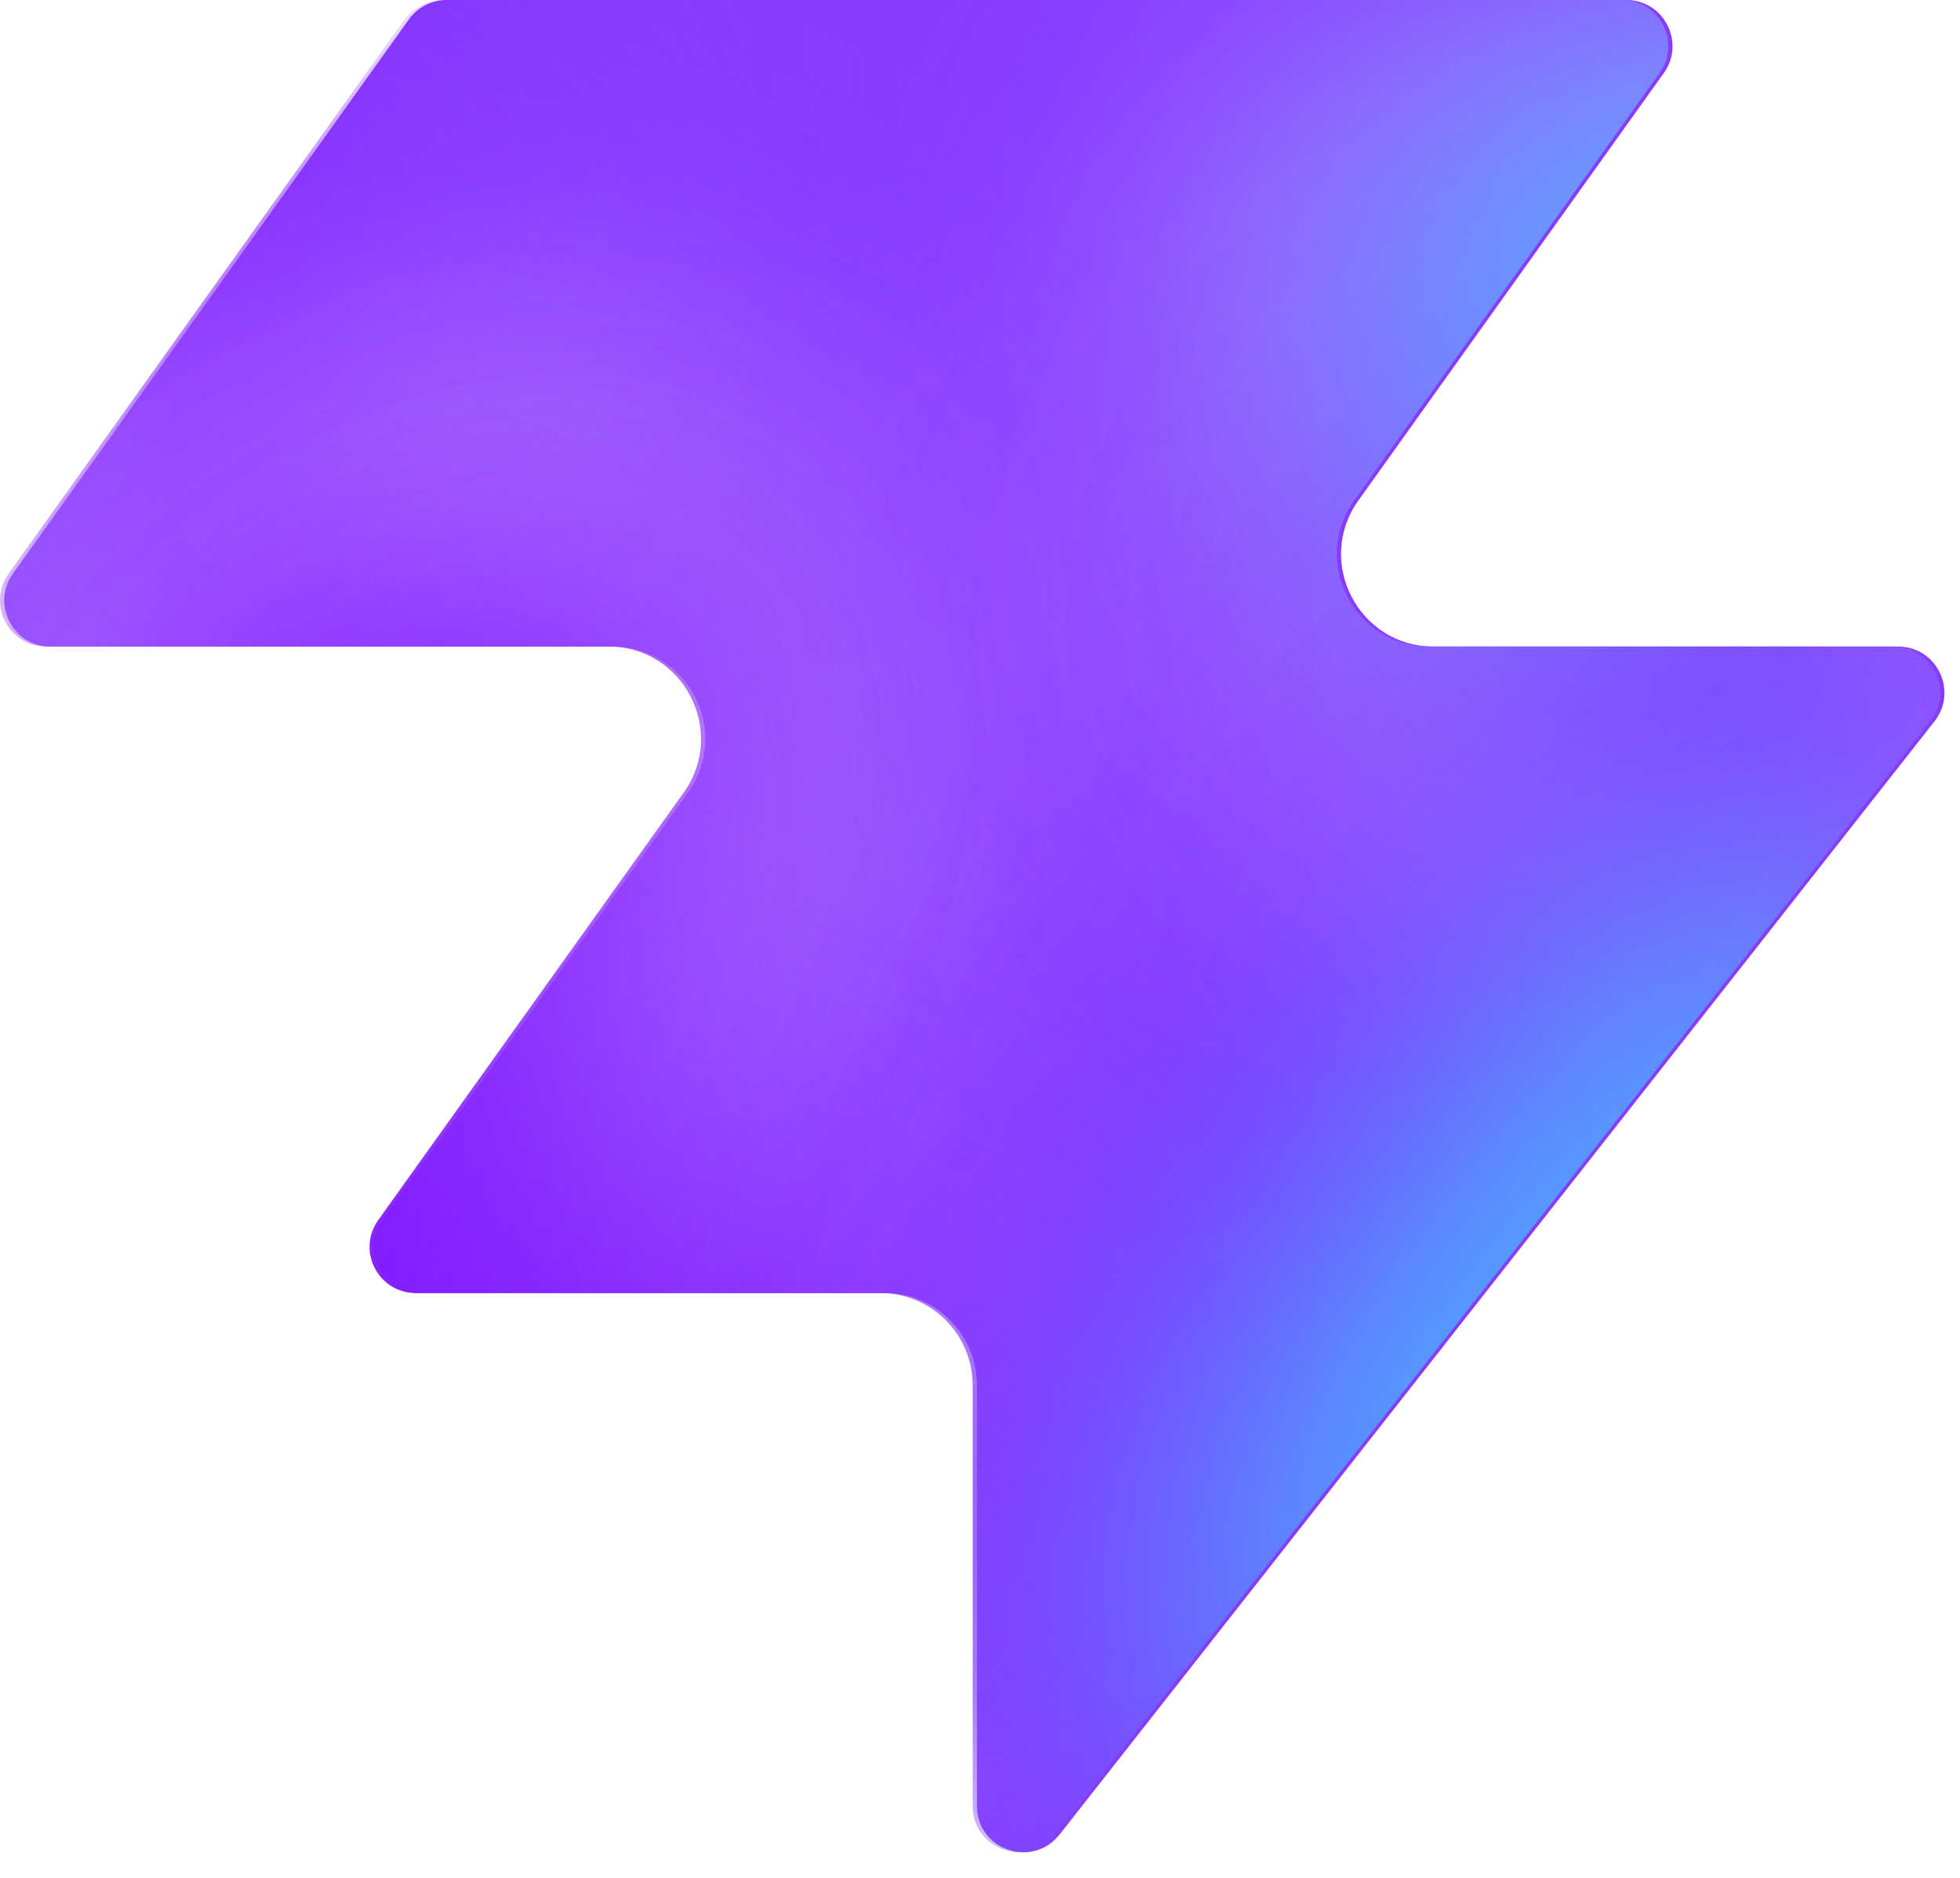
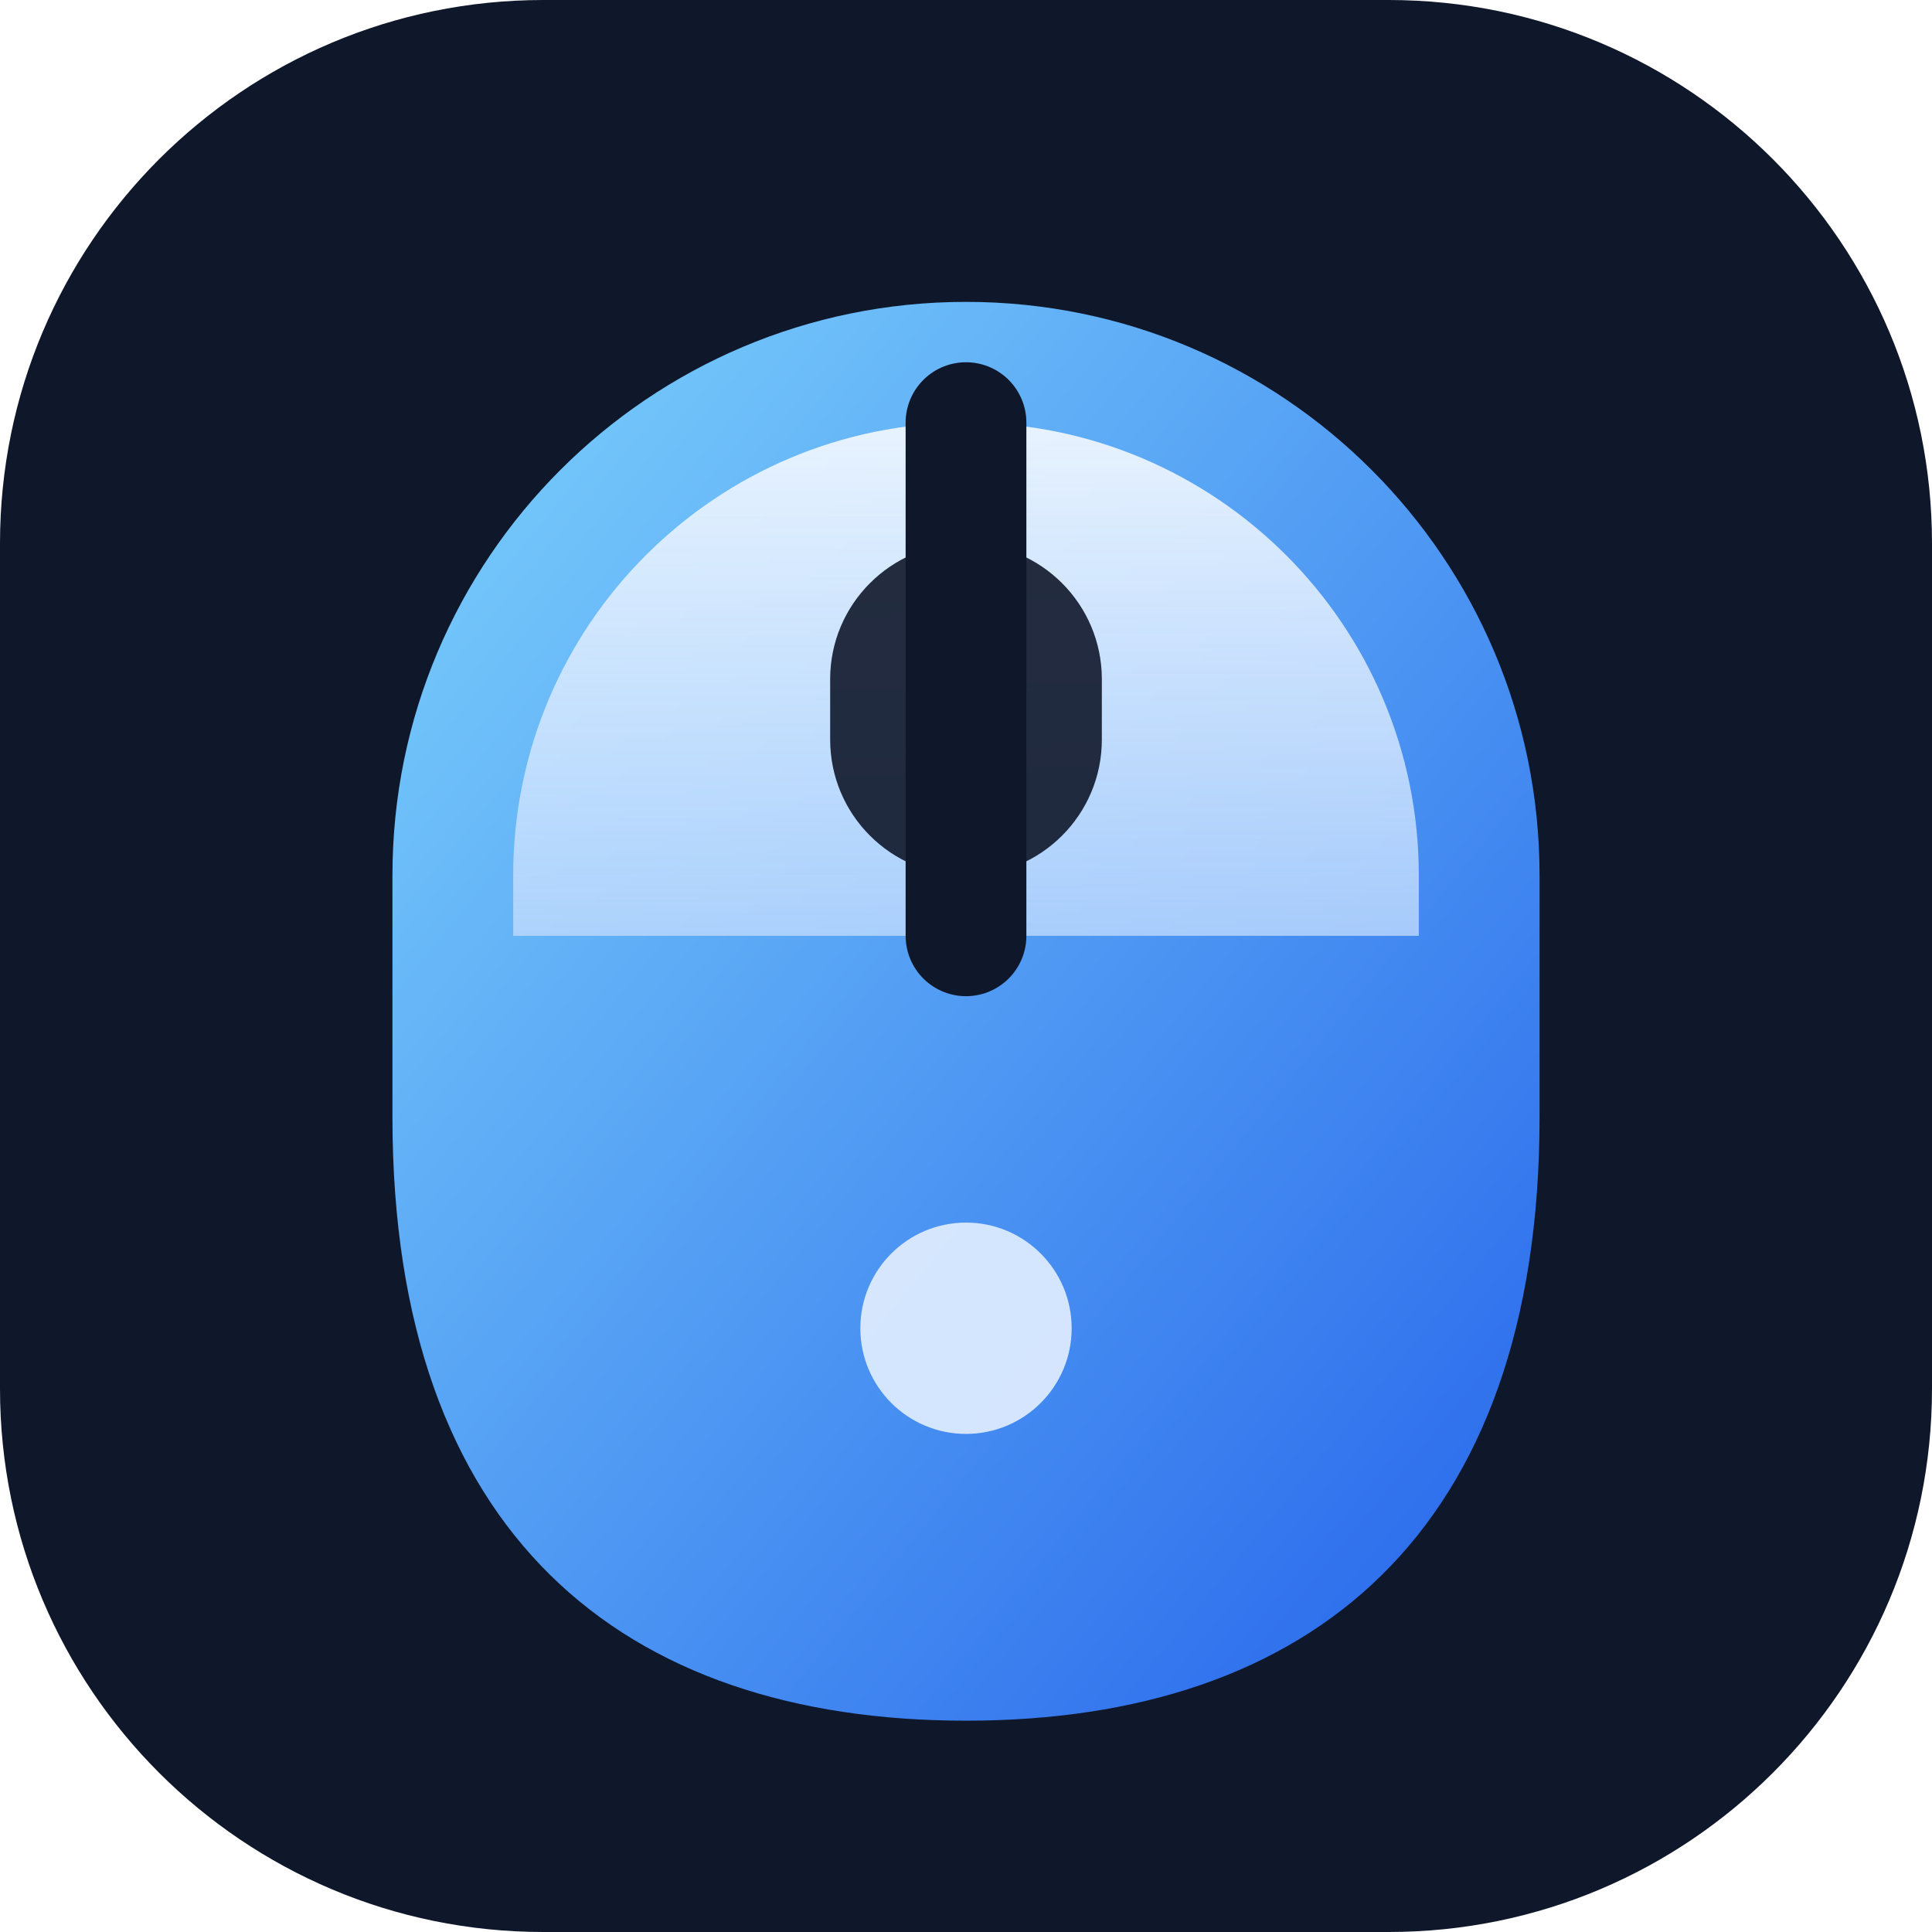
- <svg xmlns="http://www.w3.org/2000/svg" width="48" height="46" fill="none" viewBox="0 0 48 46">
-   <path fill="#863bff" d="M25.946 44.938c-.664.845-2.021.375-2.021-.698V33.937a2.26 2.26 0 0 0-2.262-2.262H10.287c-.92 0-1.456-1.04-.92-1.788l7.48-10.471c1.07-1.497 0-3.578-1.842-3.578H1.237c-.92 0-1.456-1.04-.92-1.788L10.013.474c.214-.297.556-.474.92-.474h28.894c.92 0 1.456 1.04.92 1.788l-7.48 10.471c-1.07 1.498 0 3.579 1.842 3.579h11.377c.943 0 1.473 1.088.89 1.83L25.947 44.94z" style="fill:#863bff;fill:color(display-p3 .525 .23 1);fill-opacity:1" />
-   <mask id="a" width="48" height="46" x="0" y="0" maskUnits="userSpaceOnUse" style="mask-type:alpha">
-     <path fill="#000" d="M25.842 44.938c-.664.844-2.021.375-2.021-.698V33.937a2.26 2.26 0 0 0-2.262-2.262H10.183c-.92 0-1.456-1.04-.92-1.788l7.48-10.471c1.07-1.498 0-3.579-1.842-3.579H1.133c-.92 0-1.456-1.04-.92-1.787L9.91.473c.214-.297.556-.474.92-.474h28.894c.92 0 1.456 1.04.92 1.788l-7.48 10.471c-1.07 1.498 0 3.578 1.842 3.578h11.377c.943 0 1.473 1.088.89 1.832L25.843 44.94z" style="fill:#000;fill-opacity:1" />
-   </mask>
-   <g mask="url(#a)">
-     <g filter="url(#b)">
-       <ellipse cx="5.508" cy="14.704" fill="#ede6ff" rx="5.508" ry="14.704" style="fill:#ede6ff;fill:color(display-p3 .927 .903 1);fill-opacity:1" transform="matrix(.00324 1 1 -.00324 -4.47 31.516)" />
-     </g>
-     <g filter="url(#c)">
-       <ellipse cx="10.399" cy="29.851" fill="#ede6ff" rx="10.399" ry="29.851" style="fill:#ede6ff;fill:color(display-p3 .927 .903 1);fill-opacity:1" transform="matrix(.00324 1 1 -.00324 -39.328 7.883)" />
-     </g>
-     <g filter="url(#d)">
-       <ellipse cx="5.508" cy="30.487" fill="#7e14ff" rx="5.508" ry="30.487" style="fill:#7e14ff;fill:color(display-p3 .492 .077 1);fill-opacity:1" transform="rotate(89.814 -25.913 -14.639)scale(1 -1)" />
-     </g>
-     <g filter="url(#e)">
-       <ellipse cx="5.508" cy="30.599" fill="#7e14ff" rx="5.508" ry="30.599" style="fill:#7e14ff;fill:color(display-p3 .492 .077 1);fill-opacity:1" transform="rotate(89.814 -32.644 -3.334)scale(1 -1)" />
-     </g>
-     <g filter="url(#f)">
-       <ellipse cx="5.508" cy="30.599" fill="#7e14ff" rx="5.508" ry="30.599" style="fill:#7e14ff;fill:color(display-p3 .492 .077 1);fill-opacity:1" transform="matrix(.00324 1 1 -.00324 -34.34 30.47)" />
-     </g>
-     <g filter="url(#g)">
-       <ellipse cx="14.072" cy="22.078" fill="#ede6ff" rx="14.072" ry="22.078" style="fill:#ede6ff;fill:color(display-p3 .927 .903 1);fill-opacity:1" transform="rotate(93.35 24.506 48.493)scale(-1 1)" />
-     </g>
-     <g filter="url(#h)">
-       <ellipse cx="3.47" cy="21.501" fill="#7e14ff" rx="3.47" ry="21.501" style="fill:#7e14ff;fill:color(display-p3 .492 .077 1);fill-opacity:1" transform="rotate(89.009 28.708 47.59)scale(-1 1)" />
-     </g>
-     <g filter="url(#i)">
-       <ellipse cx="3.47" cy="21.501" fill="#7e14ff" rx="3.47" ry="21.501" style="fill:#7e14ff;fill:color(display-p3 .492 .077 1);fill-opacity:1" transform="rotate(89.009 28.708 47.59)scale(-1 1)" />
-     </g>
-     <g filter="url(#j)">
-       <ellipse cx=".387" cy="8.972" fill="#7e14ff" rx="4.407" ry="29.108" style="fill:#7e14ff;fill:color(display-p3 .492 .077 1);fill-opacity:1" transform="rotate(39.51 .387 8.972)" />
-     </g>
-     <g filter="url(#k)">
-       <ellipse cx="47.523" cy="-6.092" fill="#7e14ff" rx="4.407" ry="29.108" style="fill:#7e14ff;fill:color(display-p3 .492 .077 1);fill-opacity:1" transform="rotate(37.892 47.523 -6.092)" />
-     </g>
-     <g filter="url(#l)">
-       <ellipse cx="41.412" cy="6.333" fill="#47bfff" rx="5.971" ry="9.665" style="fill:#47bfff;fill:color(display-p3 .28 .748 1);fill-opacity:1" transform="rotate(37.892 41.412 6.333)" />
-     </g>
-     <g filter="url(#m)">
-       <ellipse cx="-1.879" cy="38.332" fill="#7e14ff" rx="4.407" ry="29.108" style="fill:#7e14ff;fill:color(display-p3 .492 .077 1);fill-opacity:1" transform="rotate(37.892 -1.88 38.332)" />
-     </g>
-     <g filter="url(#n)">
-       <ellipse cx="-1.879" cy="38.332" fill="#7e14ff" rx="4.407" ry="29.108" style="fill:#7e14ff;fill:color(display-p3 .492 .077 1);fill-opacity:1" transform="rotate(37.892 -1.88 38.332)" />
-     </g>
-     <g filter="url(#o)">
-       <ellipse cx="35.651" cy="29.907" fill="#7e14ff" rx="4.407" ry="29.108" style="fill:#7e14ff;fill:color(display-p3 .492 .077 1);fill-opacity:1" transform="rotate(37.892 35.651 29.907)" />
-     </g>
-     <g filter="url(#p)">
-       <ellipse cx="38.418" cy="32.4" fill="#47bfff" rx="5.971" ry="15.297" style="fill:#47bfff;fill:color(display-p3 .28 .748 1);fill-opacity:1" transform="rotate(37.892 38.418 32.4)" />
-     </g>
-   </g>
+ <svg xmlns="http://www.w3.org/2000/svg" viewBox="0 0 64 64" role="img" aria-label="Mouse icon">
  <defs>
-     <filter id="b" width="60.045" height="41.654" x="-19.77" y="16.149" color-interpolation-filters="sRGB" filterUnits="userSpaceOnUse">
-       <feFlood flood-opacity="0" result="BackgroundImageFix" />
-       <feBlend in="SourceGraphic" in2="BackgroundImageFix" result="shape" />
-       <feGaussianBlur result="effect1_foregroundBlur_2002_17158" stdDeviation="7.659" />
-     </filter>
-     <filter id="c" width="90.34" height="51.437" x="-54.613" y="-7.533" color-interpolation-filters="sRGB" filterUnits="userSpaceOnUse">
-       <feFlood flood-opacity="0" result="BackgroundImageFix" />
-       <feBlend in="SourceGraphic" in2="BackgroundImageFix" result="shape" />
-       <feGaussianBlur result="effect1_foregroundBlur_2002_17158" stdDeviation="7.659" />
-     </filter>
-     <filter id="d" width="79.355" height="29.4" x="-49.64" y="2.03" color-interpolation-filters="sRGB" filterUnits="userSpaceOnUse">
-       <feFlood flood-opacity="0" result="BackgroundImageFix" />
-       <feBlend in="SourceGraphic" in2="BackgroundImageFix" result="shape" />
-       <feGaussianBlur result="effect1_foregroundBlur_2002_17158" stdDeviation="4.596" />
-     </filter>
-     <filter id="e" width="79.579" height="29.4" x="-45.045" y="20.029" color-interpolation-filters="sRGB" filterUnits="userSpaceOnUse">
-       <feFlood flood-opacity="0" result="BackgroundImageFix" />
-       <feBlend in="SourceGraphic" in2="BackgroundImageFix" result="shape" />
-       <feGaussianBlur result="effect1_foregroundBlur_2002_17158" stdDeviation="4.596" />
-     </filter>
-     <filter id="f" width="79.579" height="29.4" x="-43.513" y="21.178" color-interpolation-filters="sRGB" filterUnits="userSpaceOnUse">
-       <feFlood flood-opacity="0" result="BackgroundImageFix" />
-       <feBlend in="SourceGraphic" in2="BackgroundImageFix" result="shape" />
-       <feGaussianBlur result="effect1_foregroundBlur_2002_17158" stdDeviation="4.596" />
-     </filter>
-     <filter id="g" width="74.749" height="58.852" x="15.756" y="-17.901" color-interpolation-filters="sRGB" filterUnits="userSpaceOnUse">
-       <feFlood flood-opacity="0" result="BackgroundImageFix" />
-       <feBlend in="SourceGraphic" in2="BackgroundImageFix" result="shape" />
-       <feGaussianBlur result="effect1_foregroundBlur_2002_17158" stdDeviation="7.659" />
-     </filter>
-     <filter id="h" width="61.377" height="25.362" x="23.548" y="2.284" color-interpolation-filters="sRGB" filterUnits="userSpaceOnUse">
-       <feFlood flood-opacity="0" result="BackgroundImageFix" />
-       <feBlend in="SourceGraphic" in2="BackgroundImageFix" result="shape" />
-       <feGaussianBlur result="effect1_foregroundBlur_2002_17158" stdDeviation="4.596" />
-     </filter>
-     <filter id="i" width="61.377" height="25.362" x="23.548" y="2.284" color-interpolation-filters="sRGB" filterUnits="userSpaceOnUse">
-       <feFlood flood-opacity="0" result="BackgroundImageFix" />
-       <feBlend in="SourceGraphic" in2="BackgroundImageFix" result="shape" />
-       <feGaussianBlur result="effect1_foregroundBlur_2002_17158" stdDeviation="4.596" />
-     </filter>
-     <filter id="j" width="56.045" height="63.649" x="-27.636" y="-22.853" color-interpolation-filters="sRGB" filterUnits="userSpaceOnUse">
-       <feFlood flood-opacity="0" result="BackgroundImageFix" />
-       <feBlend in="SourceGraphic" in2="BackgroundImageFix" result="shape" />
-       <feGaussianBlur result="effect1_foregroundBlur_2002_17158" stdDeviation="4.596" />
-     </filter>
-     <filter id="k" width="54.814" height="64.646" x="20.116" y="-38.415" color-interpolation-filters="sRGB" filterUnits="userSpaceOnUse">
-       <feFlood flood-opacity="0" result="BackgroundImageFix" />
-       <feBlend in="SourceGraphic" in2="BackgroundImageFix" result="shape" />
-       <feGaussianBlur result="effect1_foregroundBlur_2002_17158" stdDeviation="4.596" />
-     </filter>
-     <filter id="l" width="33.541" height="35.313" x="24.641" y="-11.323" color-interpolation-filters="sRGB" filterUnits="userSpaceOnUse">
-       <feFlood flood-opacity="0" result="BackgroundImageFix" />
-       <feBlend in="SourceGraphic" in2="BackgroundImageFix" result="shape" />
-       <feGaussianBlur result="effect1_foregroundBlur_2002_17158" stdDeviation="4.596" />
-     </filter>
-     <filter id="m" width="54.814" height="64.646" x="-29.286" y="6.009" color-interpolation-filters="sRGB" filterUnits="userSpaceOnUse">
-       <feFlood flood-opacity="0" result="BackgroundImageFix" />
-       <feBlend in="SourceGraphic" in2="BackgroundImageFix" result="shape" />
-       <feGaussianBlur result="effect1_foregroundBlur_2002_17158" stdDeviation="4.596" />
-     </filter>
-     <filter id="n" width="54.814" height="64.646" x="-29.286" y="6.009" color-interpolation-filters="sRGB" filterUnits="userSpaceOnUse">
-       <feFlood flood-opacity="0" result="BackgroundImageFix" />
-       <feBlend in="SourceGraphic" in2="BackgroundImageFix" result="shape" />
-       <feGaussianBlur result="effect1_foregroundBlur_2002_17158" stdDeviation="4.596" />
-     </filter>
-     <filter id="o" width="54.814" height="64.646" x="8.244" y="-2.416" color-interpolation-filters="sRGB" filterUnits="userSpaceOnUse">
-       <feFlood flood-opacity="0" result="BackgroundImageFix" />
-       <feBlend in="SourceGraphic" in2="BackgroundImageFix" result="shape" />
-       <feGaussianBlur result="effect1_foregroundBlur_2002_17158" stdDeviation="4.596" />
-     </filter>
-     <filter id="p" width="39.409" height="43.623" x="18.713" y="10.588" color-interpolation-filters="sRGB" filterUnits="userSpaceOnUse">
-       <feFlood flood-opacity="0" result="BackgroundImageFix" />
-       <feBlend in="SourceGraphic" in2="BackgroundImageFix" result="shape" />
-       <feGaussianBlur result="effect1_foregroundBlur_2002_17158" stdDeviation="4.596" />
-     </filter>
+     <linearGradient id="mouseBody" x1="0" y1="0" x2="1" y2="1">
+       <stop offset="0%" stop-color="#7dd3fc" />
+       <stop offset="100%" stop-color="#2563eb" />
+     </linearGradient>
+     <linearGradient id="mouseGlow" x1="0" y1="0" x2="0" y2="1">
+       <stop offset="0%" stop-color="#eff6ff" stop-opacity="0.95" />
+       <stop offset="100%" stop-color="#bfdbfe" stop-opacity="0.8" />
+     </linearGradient>
  </defs>
+   <rect width="64" height="64" rx="18" fill="#0f172a" />
+   <path d="M32 10c-10.493 0-19 8.507-19 19v8c0 13.807 7.611 20 19 20s19-6.193 19-20v-8c0-10.493-8.507-19-19-19Z" fill="url(#mouseBody)" />
+   <path d="M32 14c-8.284 0-15 6.716-15 15v2h30v-2c0-8.284-6.716-15-15-15Z" fill="url(#mouseGlow)" />
+   <path d="M32 14v17" stroke="#0f172a" stroke-linecap="round" stroke-width="4" />
+   <rect x="27.5" y="18" width="9" height="11" rx="4.5" fill="#0f172a" opacity="0.9" />
+   <circle cx="32" cy="44" r="3.5" fill="#dbeafe" opacity="0.95" />
</svg>
